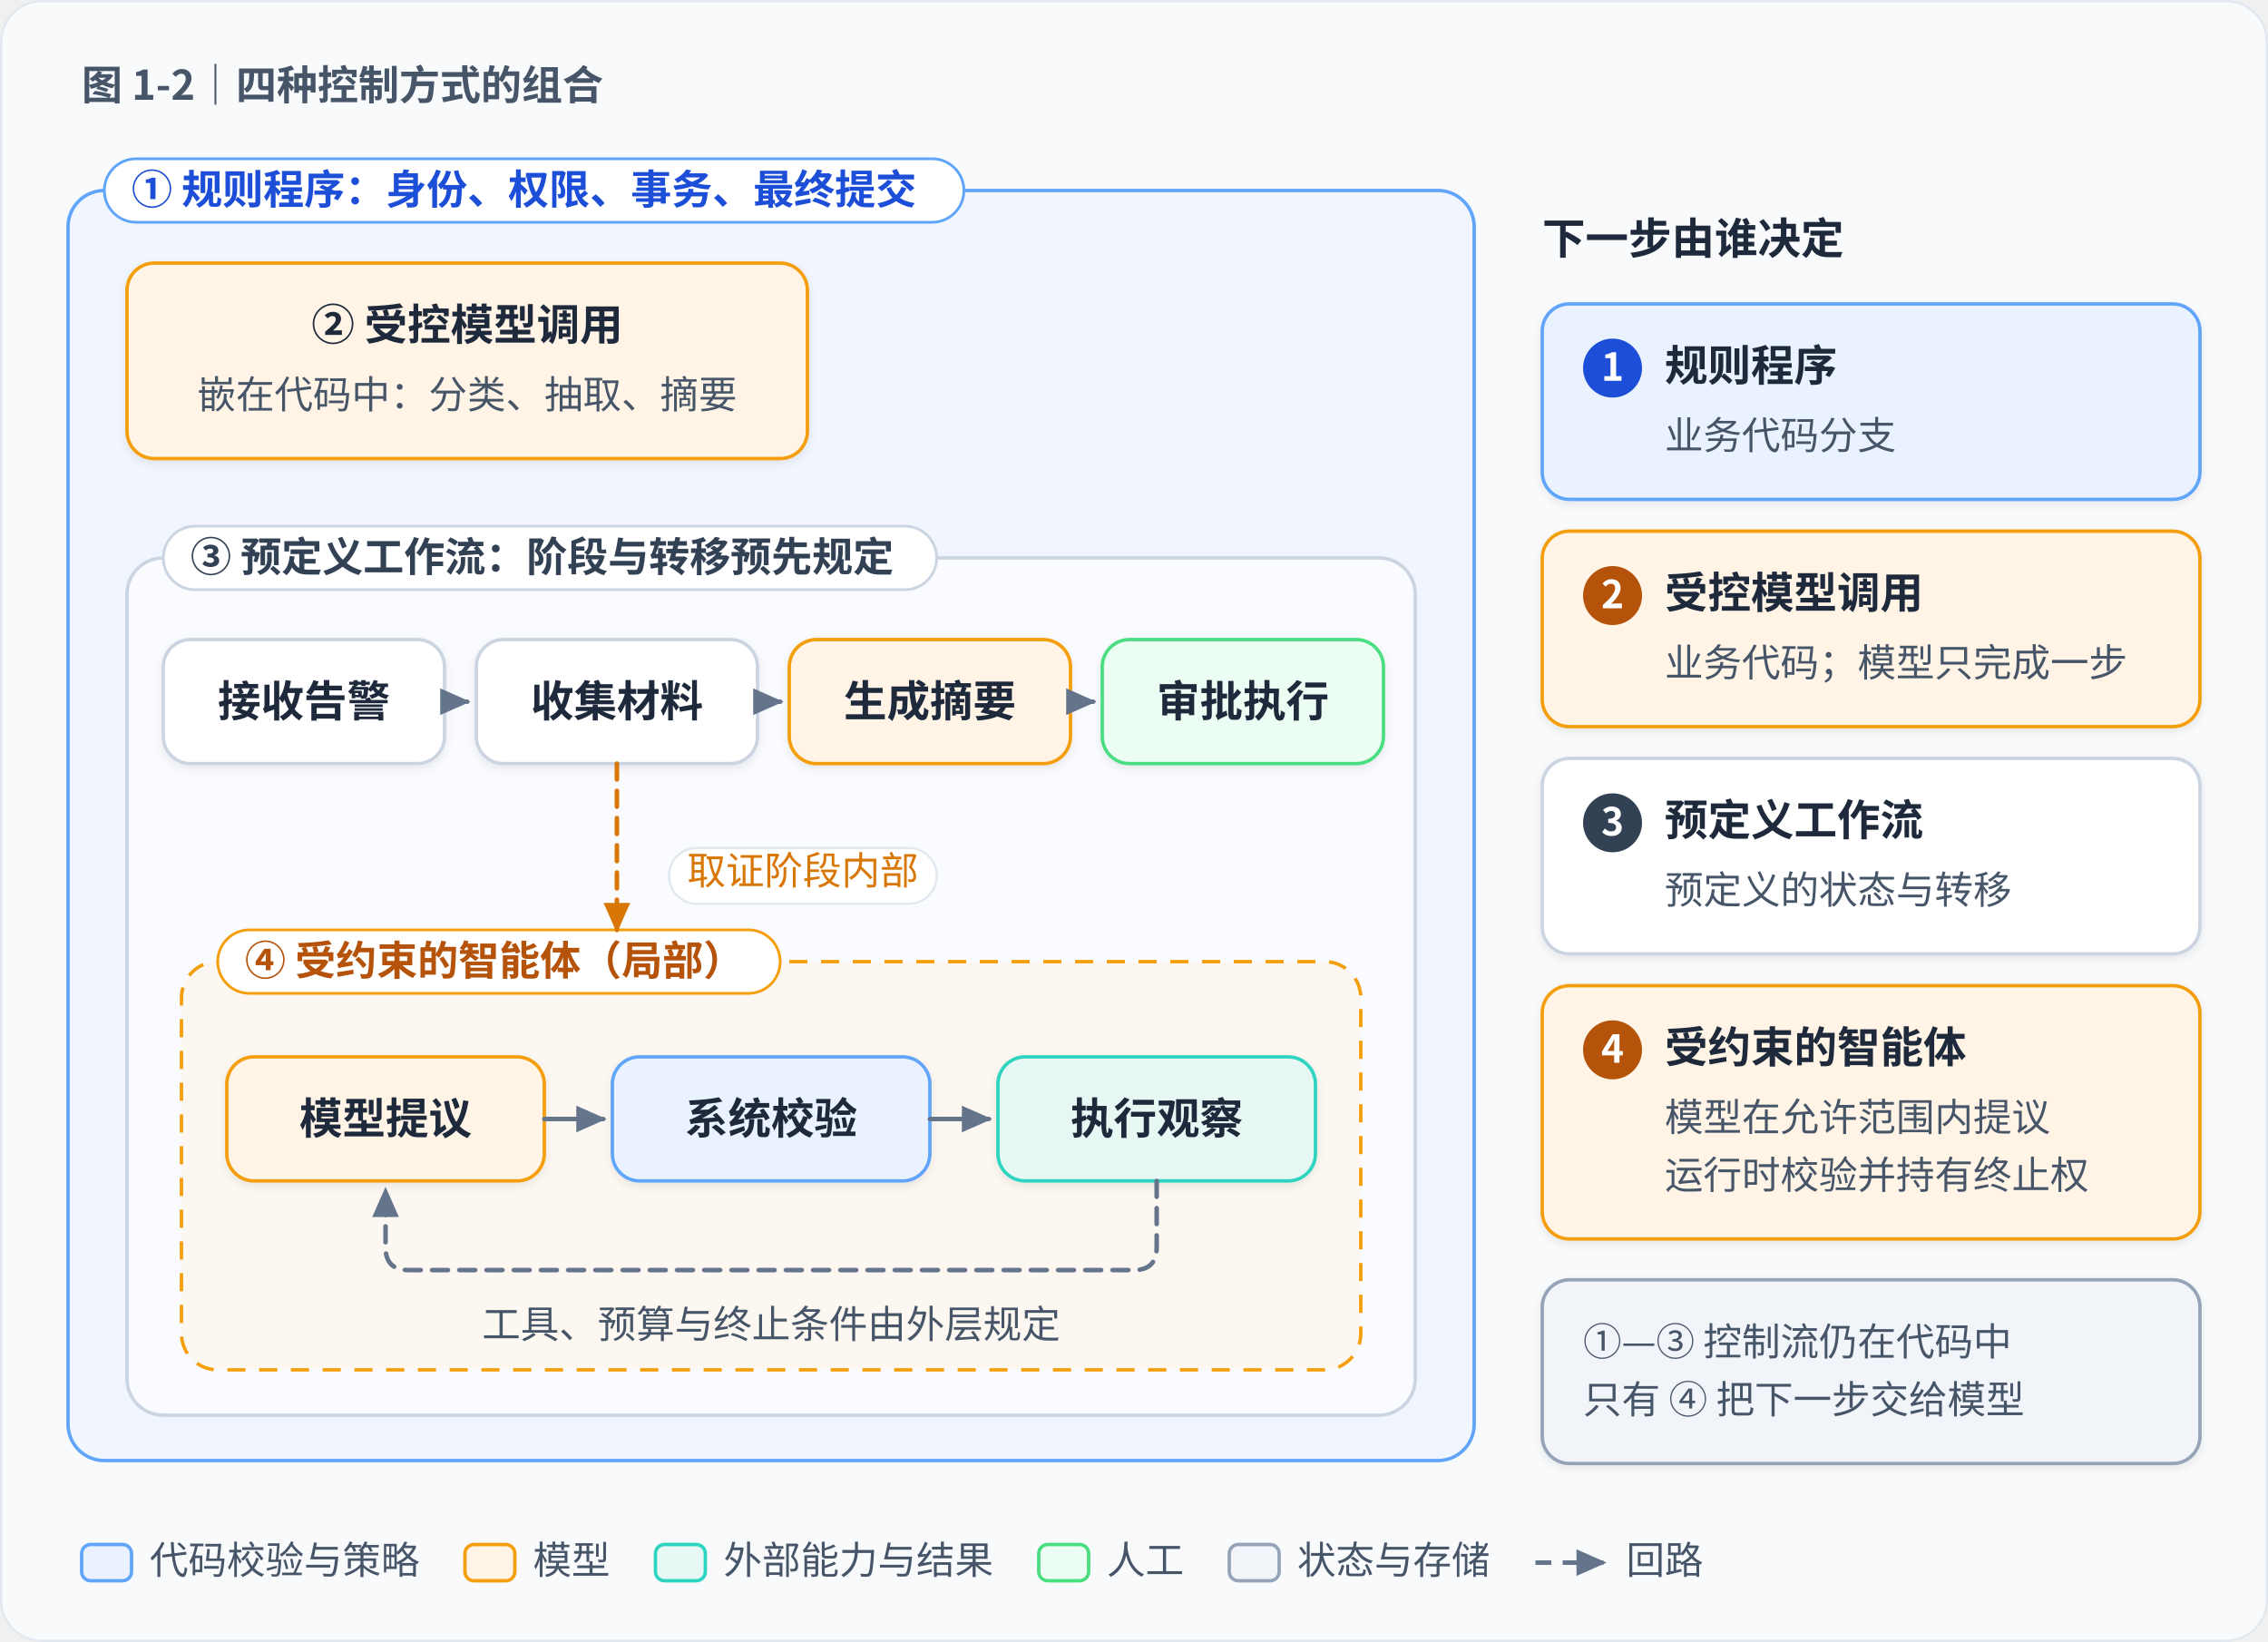
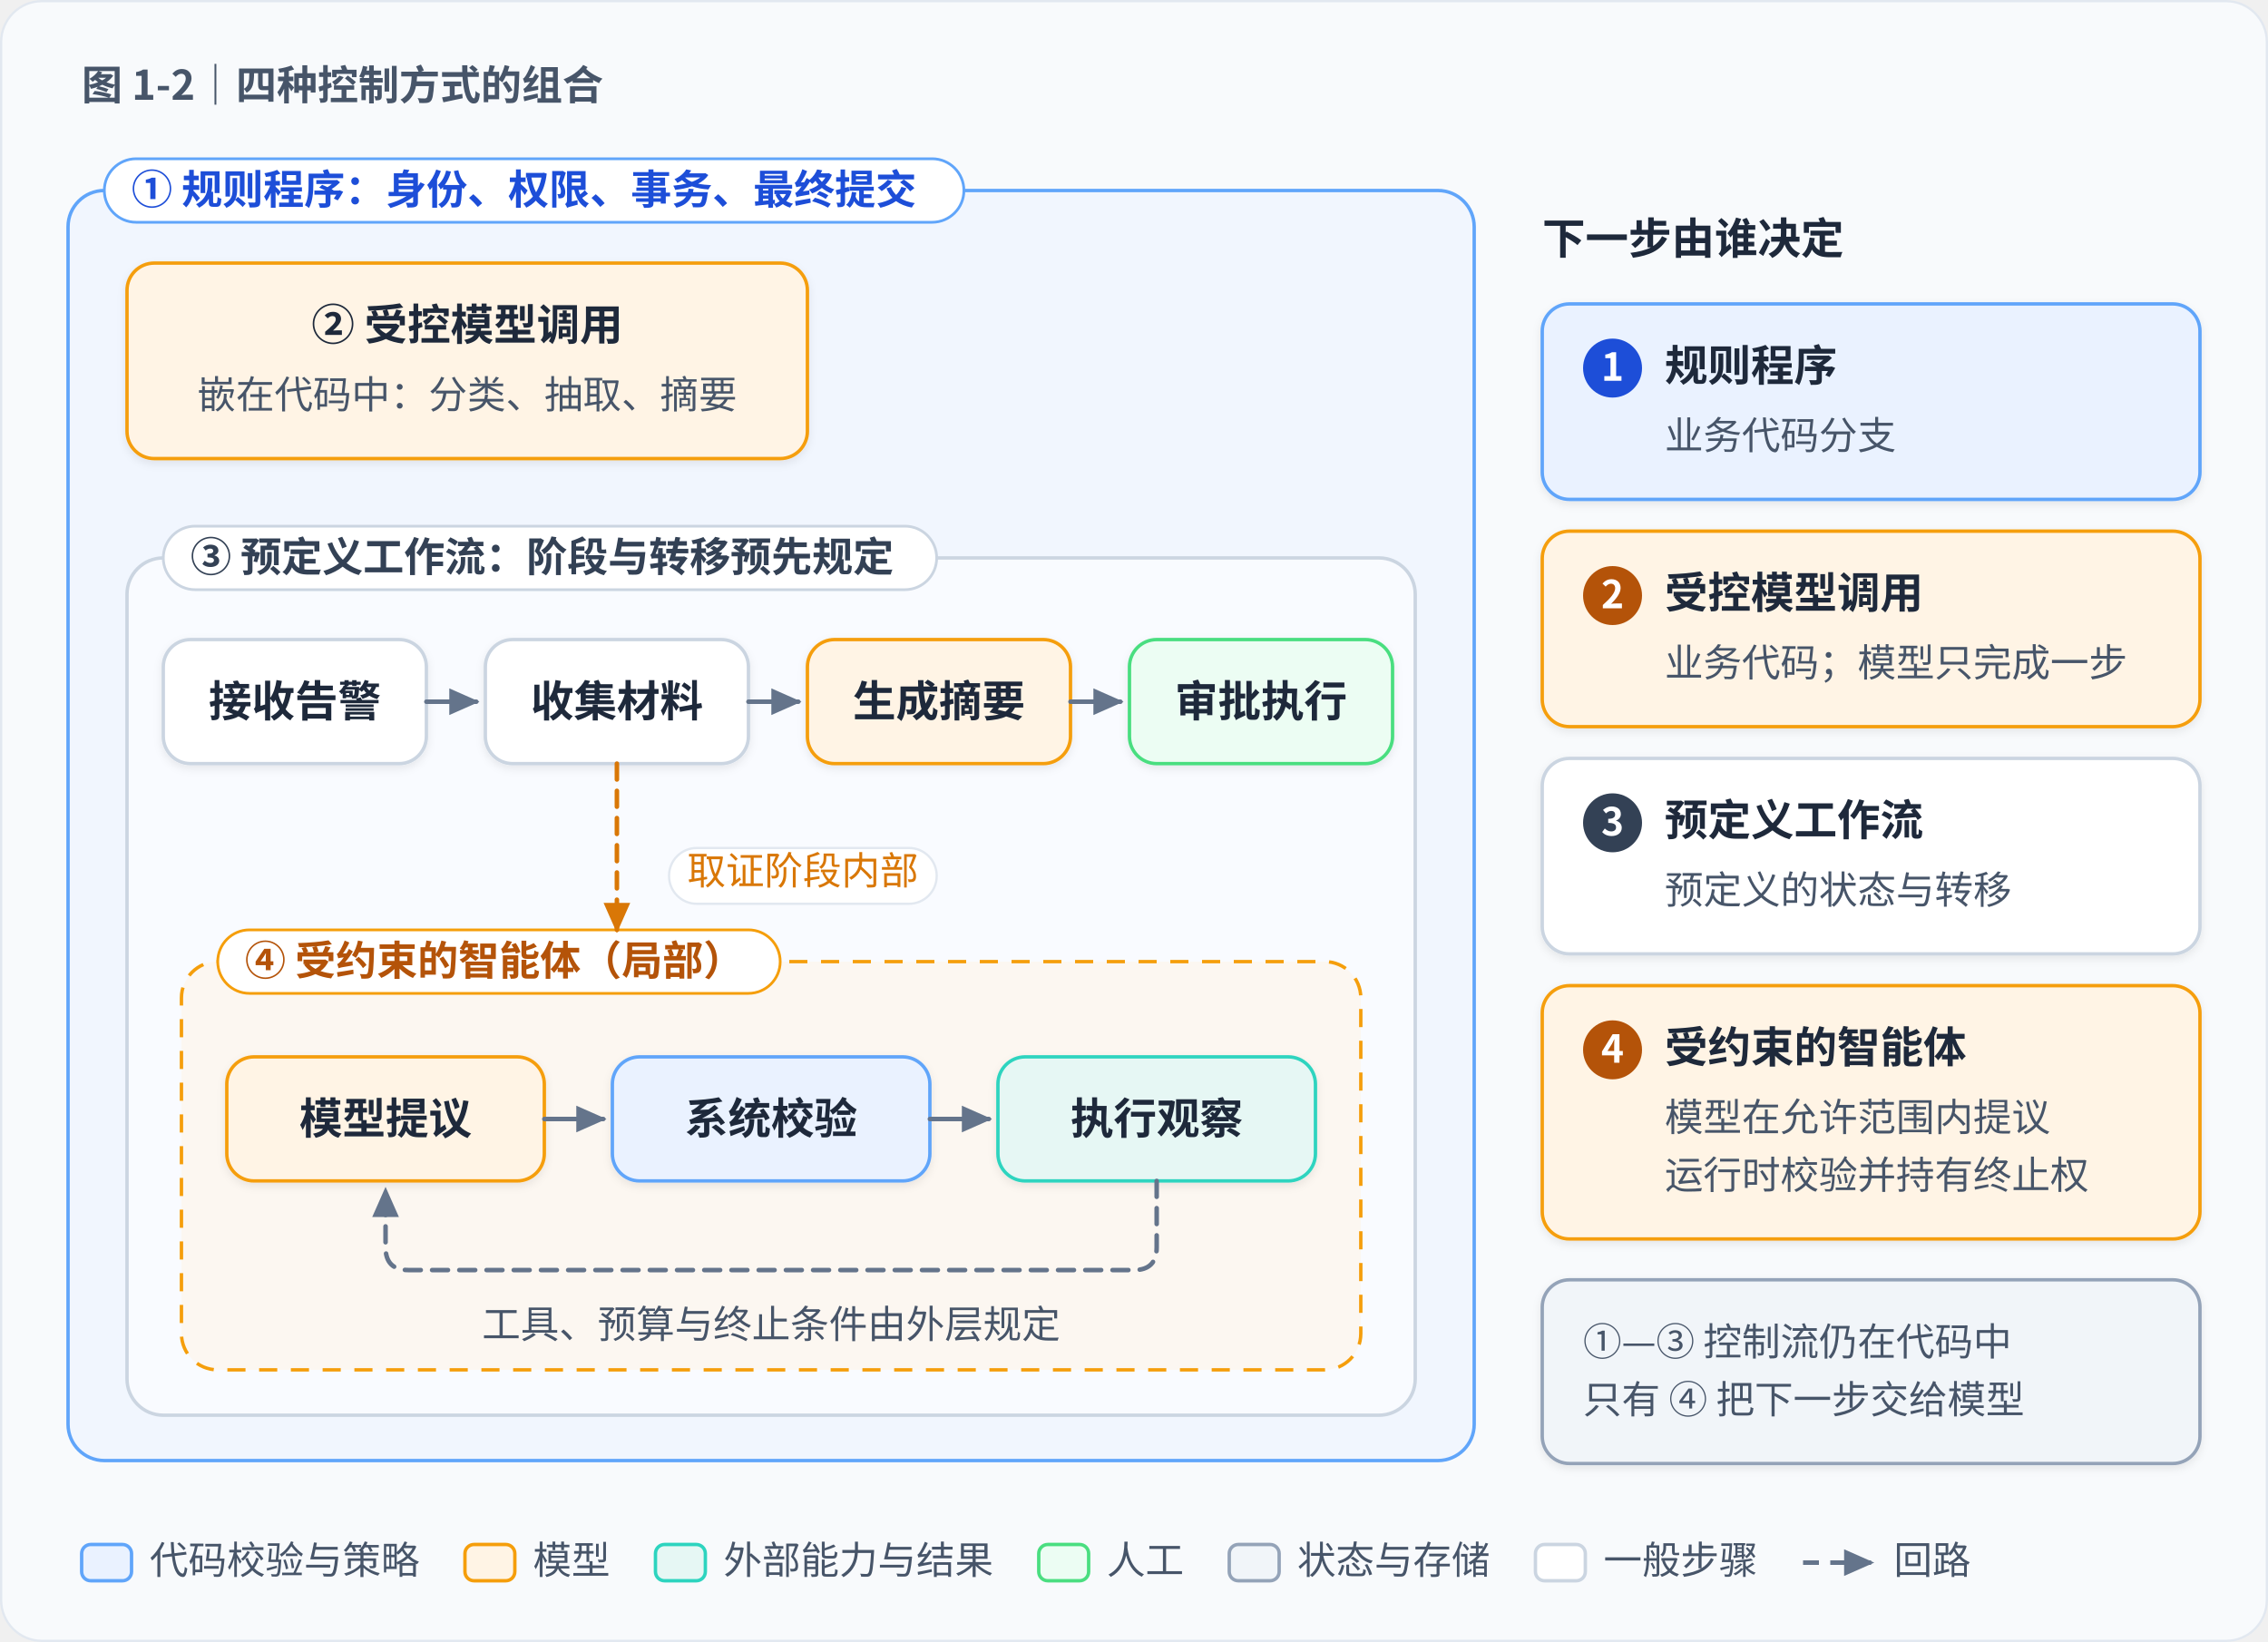
<svg xmlns="http://www.w3.org/2000/svg" width="1000" height="724" viewBox="0 0 1000 724" role="img" aria-labelledby="t d">
  <defs>
    <filter id="sh" x="-10%" y="-10%" width="120%" height="130%">
      <feDropShadow dx="0" dy="1.5" stdDeviation="2" flood-color="#0f172a" flood-opacity="0.08" />
    </filter>
    <marker id="ah-main" viewBox="0 0 10 10" refX="8.5" refY="5" markerWidth="7" markerHeight="7" orient="auto-start-reverse">
      <path d="M0,0.8 L9.5,5 L0,9.2 z" fill="#334155" />
    </marker>
    <marker id="ah-flow" viewBox="0 0 10 10" refX="8.5" refY="5" markerWidth="7" markerHeight="7" orient="auto-start-reverse">
      <path d="M0,0.8 L9.5,5 L0,9.2 z" fill="#64748b" />
    </marker>
    <marker id="ah-loop" viewBox="0 0 10 10" refX="8.5" refY="5" markerWidth="7" markerHeight="7" orient="auto-start-reverse">
      <path d="M0,0.8 L9.5,5 L0,9.2 z" fill="#64748b" />
    </marker>
    <marker id="ah-fail" viewBox="0 0 10 10" refX="8.5" refY="5" markerWidth="7" markerHeight="7" orient="auto-start-reverse">
      <path d="M0,0.8 L9.5,5 L0,9.2 z" fill="#dc2626" />
    </marker>
    <marker id="ah-ok" viewBox="0 0 10 10" refX="8.5" refY="5" markerWidth="7" markerHeight="7" orient="auto-start-reverse">
      <path d="M0,0.8 L9.5,5 L0,9.2 z" fill="#0f766e" />
    </marker>
    <marker id="ah-model" viewBox="0 0 10 10" refX="8.5" refY="5" markerWidth="7" markerHeight="7" orient="auto-start-reverse">
      <path d="M0,0.8 L9.5,5 L0,9.2 z" fill="#d97706" />
    </marker>
  </defs>
  <rect x="0.5" y="0.5" width="999" height="723" rx="18" fill="#f8fafc" stroke="#e2e8f0" />
  <text x="36.0" y="44.0" font-family="'PingFang SC','Microsoft YaHei','Noto Sans CJK SC','Source Han Sans SC',sans-serif" font-size="18" font-weight="600" fill="#475569" text-anchor="start">图 1-2｜四种控制方式的组合</text>
  <rect x="30" y="84" width="620" height="560" rx="16" fill="#eaf2ff" fill-opacity="0.55" stroke="#60a5fa" stroke-width="1.5" />
  <rect x="46" y="70" width="379" height="28" rx="14" fill="#ffffff" stroke="#60a5fa" stroke-width="1.2" />
  <text x="58.0" y="90.0" font-family="'PingFang SC','Microsoft YaHei','Noto Sans CJK SC','Source Han Sans SC',sans-serif" font-size="18" font-weight="600" fill="#1d4ed8" text-anchor="start">① 规则程序：身份、权限、事务、最终提交</text>
  <rect x="56" y="116" width="300" height="86.2" rx="12" fill="#fff4e5" stroke="#f59e0b" stroke-width="1.5" filter="url(#sh)" />
  <text x="206.0" y="150.0" font-family="'PingFang SC','Microsoft YaHei','Noto Sans CJK SC','Source Han Sans SC',sans-serif" font-size="19" font-weight="600" fill="#1e293b" text-anchor="middle">② 受控模型调用</text>
  <text x="206.0" y="180.1" font-family="'PingFang SC','Microsoft YaHei','Noto Sans CJK SC','Source Han Sans SC',sans-serif" font-size="17" font-weight="normal" fill="#475569" text-anchor="middle">嵌在代码中：分类、抽取、摘要</text>
  <rect x="56" y="246" width="568" height="378" rx="16" fill="#ffffff" fill-opacity="0.55" stroke="#cbd5e1" stroke-width="1.5" />
  <rect x="72" y="232" width="341" height="28" rx="14" fill="#ffffff" stroke="#cbd5e1" stroke-width="1.2" />
  <text x="84.0" y="252.0" font-family="'PingFang SC','Microsoft YaHei','Noto Sans CJK SC','Source Han Sans SC',sans-serif" font-size="18" font-weight="600" fill="#334155" text-anchor="start">③ 预定义工作流：阶段与转移预先规定</text>
-   <rect x="72" y="282" width="124" height="54.7" rx="12" fill="#ffffff" stroke="#cbd5e1" stroke-width="1.5" filter="url(#sh)" />
-   <text x="134.0" y="316.0" font-family="'PingFang SC','Microsoft YaHei','Noto Sans CJK SC','Source Han Sans SC',sans-serif" font-size="19" font-weight="600" fill="#1e293b" text-anchor="middle">接收告警</text>
-   <rect x="210" y="282" width="124" height="54.7" rx="12" fill="#ffffff" stroke="#cbd5e1" stroke-width="1.5" filter="url(#sh)" />
+   <rect x="72" y="282" width="116" height="54.7" rx="12" fill="#ffffff" stroke="#cbd5e1" stroke-width="1.5" filter="url(#sh)" />
+   <text x="130.0" y="316.0" font-family="'PingFang SC','Microsoft YaHei','Noto Sans CJK SC','Source Han Sans SC',sans-serif" font-size="19" font-weight="600" fill="#1e293b" text-anchor="middle">接收告警</text>
+   <rect x="214" y="282" width="116" height="54.7" rx="12" fill="#ffffff" stroke="#cbd5e1" stroke-width="1.5" filter="url(#sh)" />
  <text x="272.0" y="316.0" font-family="'PingFang SC','Microsoft YaHei','Noto Sans CJK SC','Source Han Sans SC',sans-serif" font-size="19" font-weight="600" fill="#1e293b" text-anchor="middle">收集材料</text>
-   <rect x="348" y="282" width="124" height="54.7" rx="12" fill="#fff4e5" stroke="#f59e0b" stroke-width="1.5" filter="url(#sh)" />
-   <text x="410.0" y="316.0" font-family="'PingFang SC','Microsoft YaHei','Noto Sans CJK SC','Source Han Sans SC',sans-serif" font-size="19" font-weight="600" fill="#1e293b" text-anchor="middle">生成摘要</text>
-   <rect x="486" y="282" width="124" height="54.7" rx="12" fill="#ecfdf3" stroke="#4ade80" stroke-width="1.5" filter="url(#sh)" />
-   <text x="548.0" y="316.0" font-family="'PingFang SC','Microsoft YaHei','Noto Sans CJK SC','Source Han Sans SC',sans-serif" font-size="19" font-weight="600" fill="#1e293b" text-anchor="middle">审批执行</text>
-   <path d="M196.0,309.4 L206.0,309.4" stroke="#64748b" stroke-width="2.0" fill="none" stroke-linecap="round" stroke-linejoin="round" marker-end="url(#ah-flow)" />
-   <path d="M334.0,309.4 L344.0,309.4" stroke="#64748b" stroke-width="2.0" fill="none" stroke-linecap="round" stroke-linejoin="round" marker-end="url(#ah-flow)" />
-   <path d="M472.0,309.4 L482.0,309.4" stroke="#64748b" stroke-width="2.0" fill="none" stroke-linecap="round" stroke-linejoin="round" marker-end="url(#ah-flow)" />
+   <rect x="356" y="282" width="116" height="54.7" rx="12" fill="#fff4e5" stroke="#f59e0b" stroke-width="1.5" filter="url(#sh)" />
+   <text x="414.0" y="316.0" font-family="'PingFang SC','Microsoft YaHei','Noto Sans CJK SC','Source Han Sans SC',sans-serif" font-size="19" font-weight="600" fill="#1e293b" text-anchor="middle">生成摘要</text>
+   <rect x="498" y="282" width="116" height="54.7" rx="12" fill="#ecfdf3" stroke="#4ade80" stroke-width="1.5" filter="url(#sh)" />
+   <text x="556.0" y="316.0" font-family="'PingFang SC','Microsoft YaHei','Noto Sans CJK SC','Source Han Sans SC',sans-serif" font-size="19" font-weight="600" fill="#1e293b" text-anchor="middle">审批执行</text>
+   <path d="M188.0,309.4 L210.0,309.4" stroke="#64748b" stroke-width="2.0" fill="none" stroke-linecap="round" stroke-linejoin="round" marker-end="url(#ah-flow)" />
+   <path d="M330.0,309.4 L352.0,309.4" stroke="#64748b" stroke-width="2.0" fill="none" stroke-linecap="round" stroke-linejoin="round" marker-end="url(#ah-flow)" />
+   <path d="M472.0,309.4 L494.0,309.4" stroke="#64748b" stroke-width="2.0" fill="none" stroke-linecap="round" stroke-linejoin="round" marker-end="url(#ah-flow)" />
  <rect x="80" y="424" width="520" height="180" rx="16" fill="#fff4e5" fill-opacity="0.55" stroke="#f59e0b" stroke-width="1.5" stroke-dasharray="8 6" />
  <rect x="96" y="410" width="248" height="28" rx="14" fill="#ffffff" stroke="#f59e0b" stroke-width="1.2" />
  <text x="108.0" y="430.0" font-family="'PingFang SC','Microsoft YaHei','Noto Sans CJK SC','Source Han Sans SC',sans-serif" font-size="18" font-weight="600" fill="#b45309" text-anchor="start">④ 受约束的智能体（局部）</text>
  <rect x="100" y="466" width="140" height="54.7" rx="12" fill="#fff4e5" stroke="#f59e0b" stroke-width="1.5" filter="url(#sh)" />
  <text x="170.0" y="500.0" font-family="'PingFang SC','Microsoft YaHei','Noto Sans CJK SC','Source Han Sans SC',sans-serif" font-size="19" font-weight="600" fill="#1e293b" text-anchor="middle">模型提议</text>
  <rect x="270" y="466" width="140" height="54.7" rx="12" fill="#eaf2ff" stroke="#60a5fa" stroke-width="1.5" filter="url(#sh)" />
  <text x="340.0" y="500.0" font-family="'PingFang SC','Microsoft YaHei','Noto Sans CJK SC','Source Han Sans SC',sans-serif" font-size="19" font-weight="600" fill="#1e293b" text-anchor="middle">系统校验</text>
  <rect x="440" y="466" width="140" height="54.7" rx="12" fill="#e6f7f4" stroke="#2dd4bf" stroke-width="1.5" filter="url(#sh)" />
  <text x="510.0" y="500.0" font-family="'PingFang SC','Microsoft YaHei','Noto Sans CJK SC','Source Han Sans SC',sans-serif" font-size="19" font-weight="600" fill="#1e293b" text-anchor="middle">执行观察</text>
  <path d="M240.0,493.4 L266.0,493.4" stroke="#64748b" stroke-width="2.0" fill="none" stroke-linecap="round" stroke-linejoin="round" marker-end="url(#ah-flow)" />
  <path d="M410.0,493.4 L436.0,493.4" stroke="#64748b" stroke-width="2.0" fill="none" stroke-linecap="round" stroke-linejoin="round" marker-end="url(#ah-flow)" />
  <path d="M510.0,520.7 L510.0,550.0 Q510.0,560.0 500.0,560.0 L180.0,560.0 Q170.0,560.0 170.0,550.0 L170.0,524.7" stroke="#64748b" stroke-width="2.0" fill="none" stroke-linecap="round" stroke-linejoin="round" stroke-dasharray="7 5" marker-end="url(#ah-loop)" />
  <text x="340.0" y="590.0" font-family="'PingFang SC','Microsoft YaHei','Noto Sans CJK SC','Source Han Sans SC',sans-serif" font-size="17" font-weight="normal" fill="#475569" text-anchor="middle">工具、预算与终止条件由外层规定</text>
  <path d="M272.0,336.7 L272.0,410.0" stroke="#d97706" stroke-width="2.0" fill="none" stroke-linecap="round" stroke-linejoin="round" stroke-dasharray="7 5" marker-end="url(#ah-model)" />
  <rect x="295.0" y="373.9" width="118.0" height="24.6" rx="12.2" fill="#ffffff" stroke="#e2e8f0" stroke-width="1" />
  <text x="354.0" y="390.0" font-family="'PingFang SC','Microsoft YaHei','Noto Sans CJK SC','Source Han Sans SC',sans-serif" font-size="17" font-weight="normal" fill="#d97706" text-anchor="middle">取证阶段内部</text>
  <text x="680.0" y="112.0" font-family="'PingFang SC','Microsoft YaHei','Noto Sans CJK SC','Source Han Sans SC',sans-serif" font-size="19" font-weight="600" fill="#1e293b" text-anchor="start">下一步由谁决定</text>
  <rect x="680" y="134" width="290" height="86.2" rx="12" fill="#eaf2ff" stroke="#60a5fa" stroke-width="1.5" filter="url(#sh)" />
  <circle cx="711.0" cy="162.3" r="13" fill="#1d4ed8" />
  <text x="711.0" y="167.9" font-family="'PingFang SC','Microsoft YaHei','Noto Sans CJK SC','Source Han Sans SC',sans-serif" font-size="17" font-weight="700" fill="#ffffff" text-anchor="middle">1</text>
  <text x="734.0" y="168.0" font-family="'PingFang SC','Microsoft YaHei','Noto Sans CJK SC','Source Han Sans SC',sans-serif" font-size="19" font-weight="600" fill="#1e293b" text-anchor="start">规则程序</text>
  <text x="734.0" y="198.1" font-family="'PingFang SC','Microsoft YaHei','Noto Sans CJK SC','Source Han Sans SC',sans-serif" font-size="17" font-weight="normal" fill="#475569" text-anchor="start">业务代码分支</text>
  <rect x="680" y="234.2" width="290" height="86.2" rx="12" fill="#fff4e5" stroke="#f59e0b" stroke-width="1.5" filter="url(#sh)" />
  <circle cx="711.0" cy="262.6" r="13" fill="#b45309" />
  <text x="711.0" y="268.2" font-family="'PingFang SC','Microsoft YaHei','Noto Sans CJK SC','Source Han Sans SC',sans-serif" font-size="17" font-weight="700" fill="#ffffff" text-anchor="middle">2</text>
  <text x="734.0" y="268.2" font-family="'PingFang SC','Microsoft YaHei','Noto Sans CJK SC','Source Han Sans SC',sans-serif" font-size="19" font-weight="600" fill="#1e293b" text-anchor="start">受控模型调用</text>
  <text x="734.0" y="298.3" font-family="'PingFang SC','Microsoft YaHei','Noto Sans CJK SC','Source Han Sans SC',sans-serif" font-size="17" font-weight="normal" fill="#475569" text-anchor="start">业务代码；模型只完成一步</text>
  <rect x="680" y="334.4" width="290" height="86.2" rx="12" fill="#ffffff" stroke="#cbd5e1" stroke-width="1.5" filter="url(#sh)" />
  <circle cx="711.0" cy="362.8" r="13" fill="#334155" />
  <text x="711.0" y="368.4" font-family="'PingFang SC','Microsoft YaHei','Noto Sans CJK SC','Source Han Sans SC',sans-serif" font-size="17" font-weight="700" fill="#ffffff" text-anchor="middle">3</text>
  <text x="734.0" y="368.4" font-family="'PingFang SC','Microsoft YaHei','Noto Sans CJK SC','Source Han Sans SC',sans-serif" font-size="19" font-weight="600" fill="#1e293b" text-anchor="start">预定义工作流</text>
  <text x="734.0" y="398.5" font-family="'PingFang SC','Microsoft YaHei','Noto Sans CJK SC','Source Han Sans SC',sans-serif" font-size="17" font-weight="normal" fill="#475569" text-anchor="start">预定义的状态与转移</text>
  <rect x="680" y="434.6" width="290" height="111.7" rx="12" fill="#fff4e5" stroke="#f59e0b" stroke-width="1.5" filter="url(#sh)" />
  <circle cx="711.0" cy="462.9" r="13" fill="#b45309" />
  <text x="711.0" y="468.6" font-family="'PingFang SC','Microsoft YaHei','Noto Sans CJK SC','Source Han Sans SC',sans-serif" font-size="17" font-weight="700" fill="#ffffff" text-anchor="middle">4</text>
  <text x="734.0" y="468.6" font-family="'PingFang SC','Microsoft YaHei','Noto Sans CJK SC','Source Han Sans SC',sans-serif" font-size="19" font-weight="600" fill="#1e293b" text-anchor="start">受约束的智能体</text>
  <text x="734.0" y="498.7" font-family="'PingFang SC','Microsoft YaHei','Noto Sans CJK SC','Source Han Sans SC',sans-serif" font-size="17" font-weight="normal" fill="#475569" text-anchor="start">模型在允许范围内提议</text>
  <text x="734.0" y="524.2" font-family="'PingFang SC','Microsoft YaHei','Noto Sans CJK SC','Source Han Sans SC',sans-serif" font-size="17" font-weight="normal" fill="#475569" text-anchor="start">运行时校验并持有终止权</text>
  <rect x="680" y="564.3" width="290" height="81.0" rx="12" fill="#f1f5f9" stroke="#94a3b8" stroke-width="1.5" filter="url(#sh)" />
  <text x="698.0" y="597.7" font-family="'PingFang SC','Microsoft YaHei','Noto Sans CJK SC','Source Han Sans SC',sans-serif" font-size="17" font-weight="normal" fill="#475569" text-anchor="start">①—③ 控制流仍在代码中</text>
  <text x="698.0" y="623.2" font-family="'PingFang SC','Microsoft YaHei','Noto Sans CJK SC','Source Han Sans SC',sans-serif" font-size="17" font-weight="normal" fill="#475569" text-anchor="start">只有 ④ 把下一步交给模型</text>
  <rect x="36" y="681" width="22" height="16" rx="4" fill="#eaf2ff" stroke="#60a5fa" stroke-width="1.5" />
  <text x="66.0" y="694.0" font-family="'PingFang SC','Microsoft YaHei','Noto Sans CJK SC','Source Han Sans SC',sans-serif" font-size="17" font-weight="normal" fill="#475569" text-anchor="start">代码校验与策略</text>
  <rect x="205.0" y="681" width="22" height="16" rx="4" fill="#fff4e5" stroke="#f59e0b" stroke-width="1.5" />
  <text x="235.0" y="694.0" font-family="'PingFang SC','Microsoft YaHei','Noto Sans CJK SC','Source Han Sans SC',sans-serif" font-size="17" font-weight="normal" fill="#475569" text-anchor="start">模型</text>
  <rect x="289.0" y="681" width="22" height="16" rx="4" fill="#e6f7f4" stroke="#2dd4bf" stroke-width="1.5" />
  <text x="319.0" y="694.0" font-family="'PingFang SC','Microsoft YaHei','Noto Sans CJK SC','Source Han Sans SC',sans-serif" font-size="17" font-weight="normal" fill="#475569" text-anchor="start">外部能力与结果</text>
  <rect x="458.0" y="681" width="22" height="16" rx="4" fill="#ecfdf3" stroke="#4ade80" stroke-width="1.5" />
  <text x="488.0" y="694.0" font-family="'PingFang SC','Microsoft YaHei','Noto Sans CJK SC','Source Han Sans SC',sans-serif" font-size="17" font-weight="normal" fill="#475569" text-anchor="start">人工</text>
  <rect x="542.0" y="681" width="22" height="16" rx="4" fill="#f1f5f9" stroke="#94a3b8" stroke-width="1.5" />
  <text x="572.0" y="694.0" font-family="'PingFang SC','Microsoft YaHei','Noto Sans CJK SC','Source Han Sans SC',sans-serif" font-size="17" font-weight="normal" fill="#475569" text-anchor="start">状态与存储</text>
-   <path d="M677.0,689 L707.0,689" stroke="#64748b" stroke-width="2.0" stroke-dasharray="7 5" marker-end="url(#ah-loop)" />
-   <text x="717.0" y="694.0" font-family="'PingFang SC','Microsoft YaHei','Noto Sans CJK SC','Source Han Sans SC',sans-serif" font-size="17" font-weight="normal" fill="#475569" text-anchor="start">回路</text>
+   <rect x="677.0" y="681" width="22" height="16" rx="4" fill="#ffffff" stroke="#cbd5e1" stroke-width="1.5" />
+   <text x="707.0" y="694.0" font-family="'PingFang SC','Microsoft YaHei','Noto Sans CJK SC','Source Han Sans SC',sans-serif" font-size="17" font-weight="normal" fill="#475569" text-anchor="start">一般步骤</text>
+   <path d="M795.0,689 L825.0,689" stroke="#64748b" stroke-width="2.0" stroke-dasharray="7 5" marker-end="url(#ah-loop)" />
+   <text x="835.0" y="694.0" font-family="'PingFang SC','Microsoft YaHei','Noto Sans CJK SC','Source Han Sans SC',sans-serif" font-size="17" font-weight="normal" fill="#475569" text-anchor="start">回路</text>
</svg>
